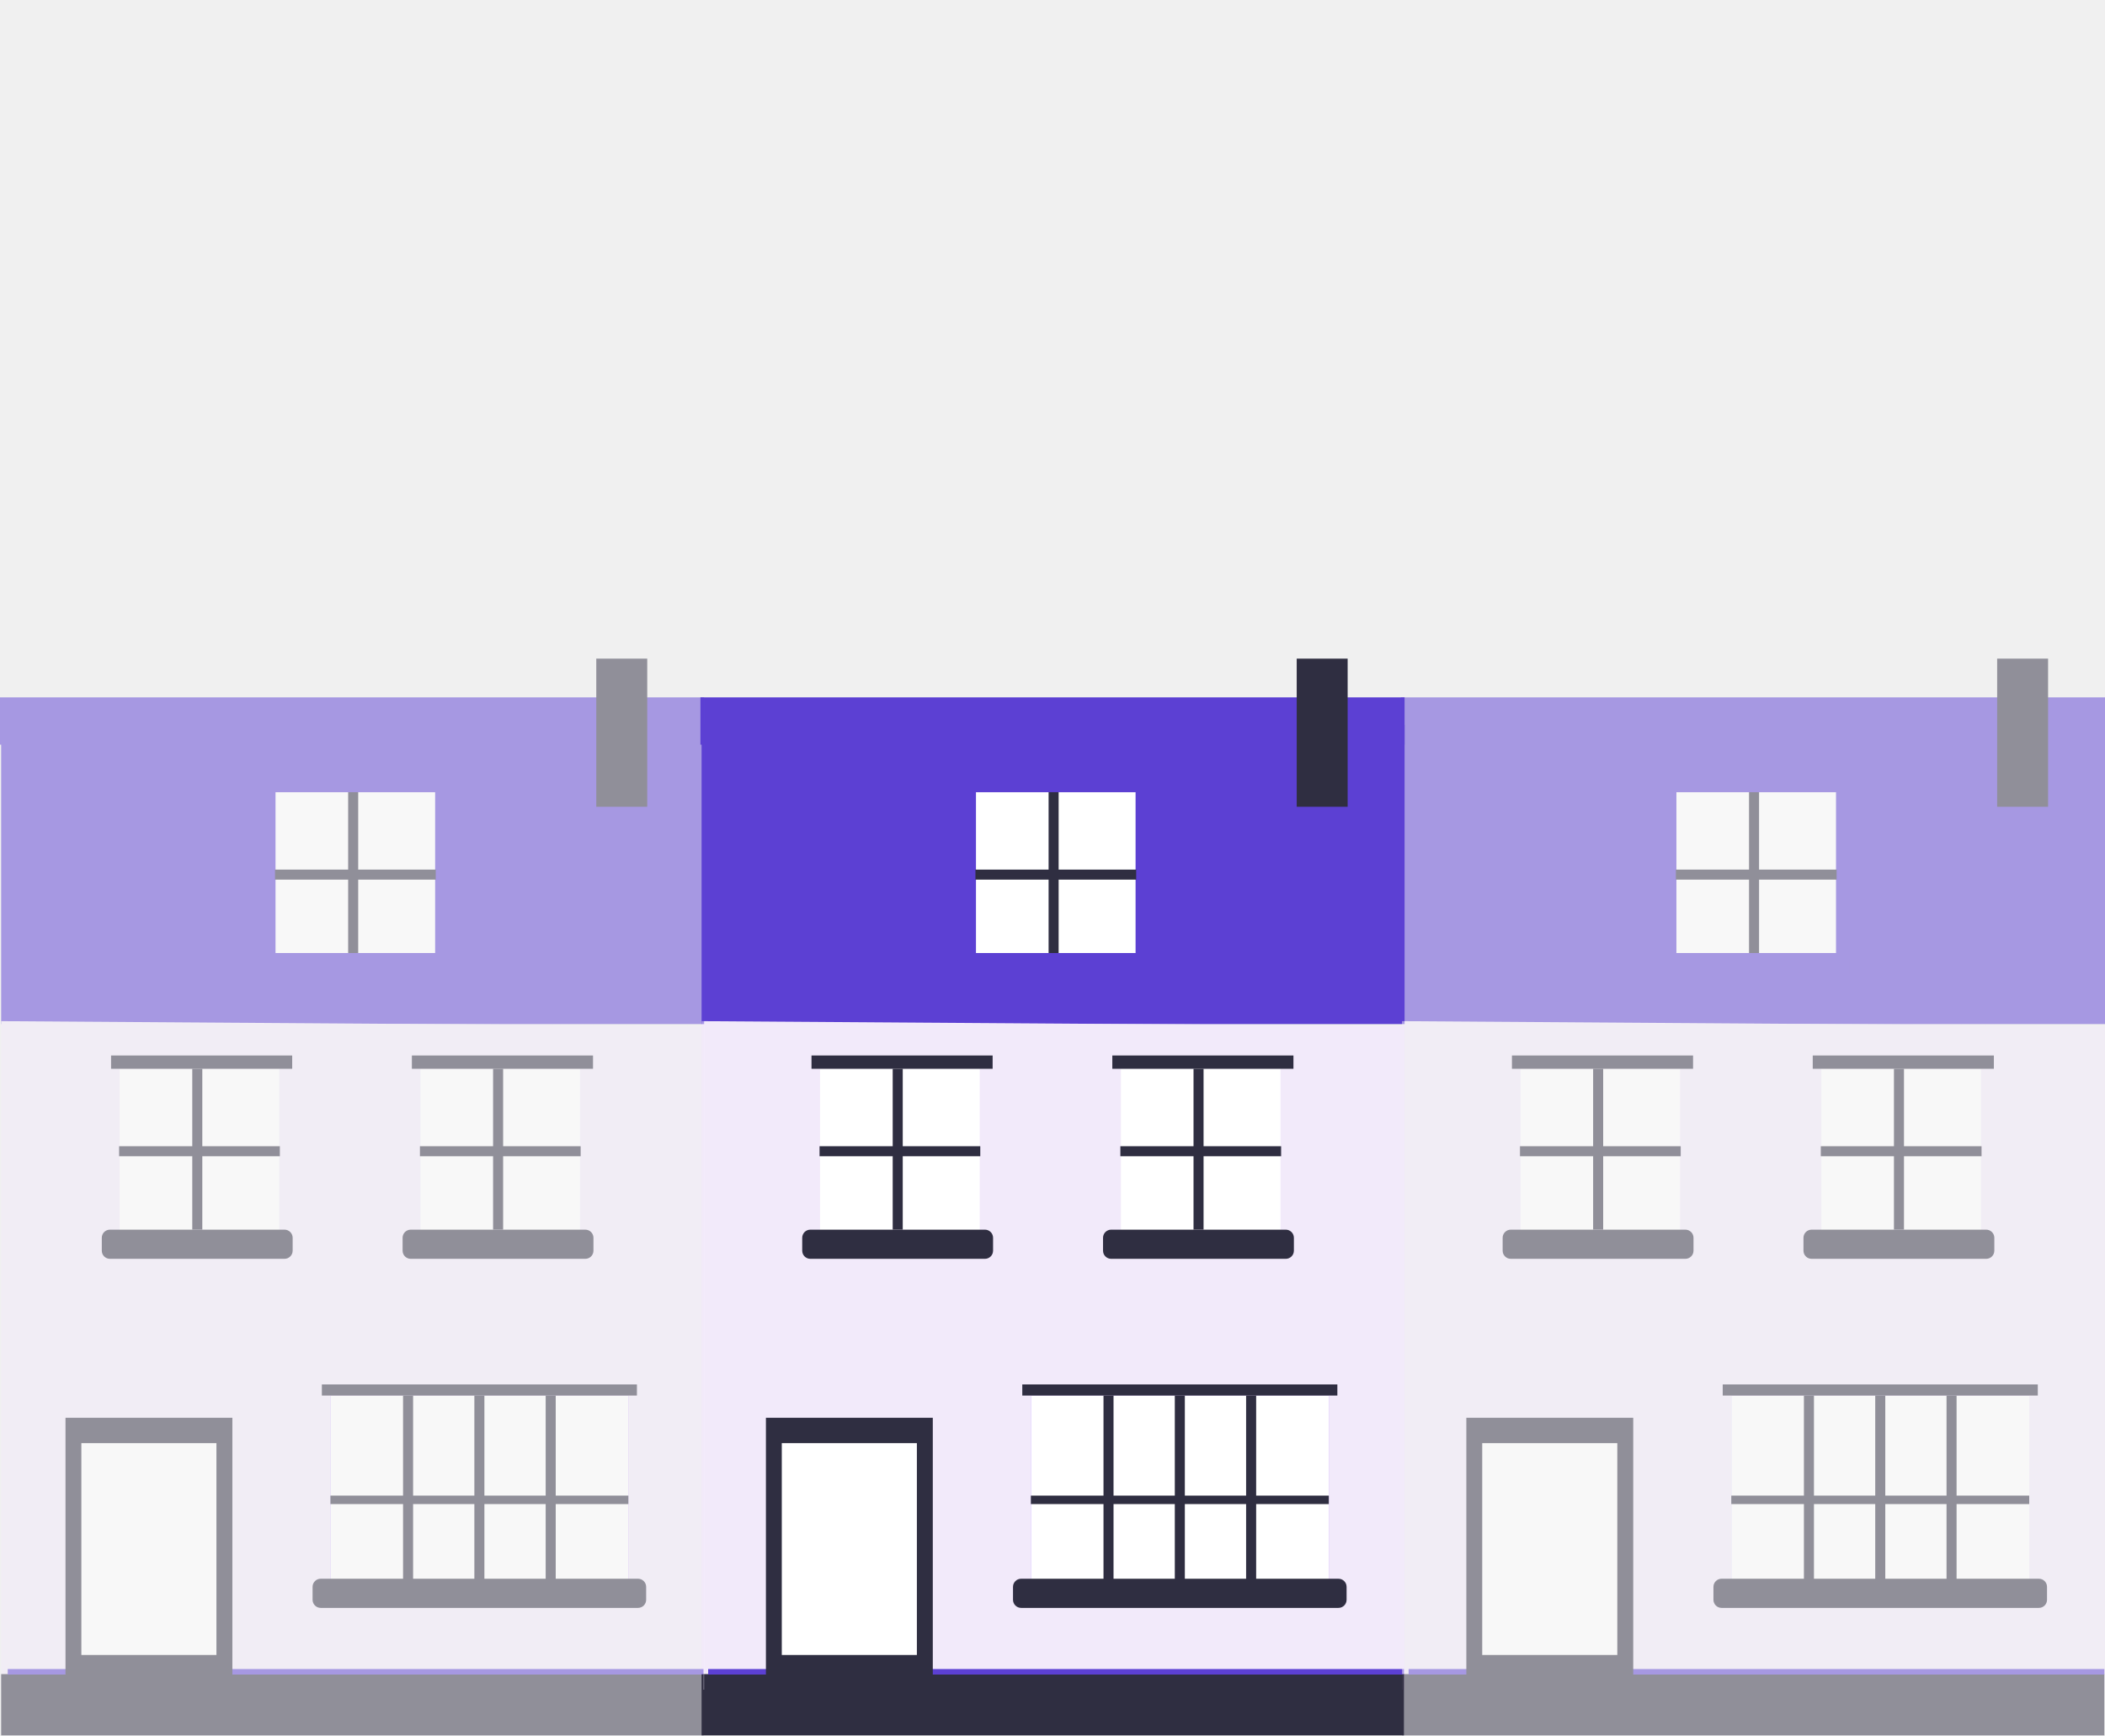
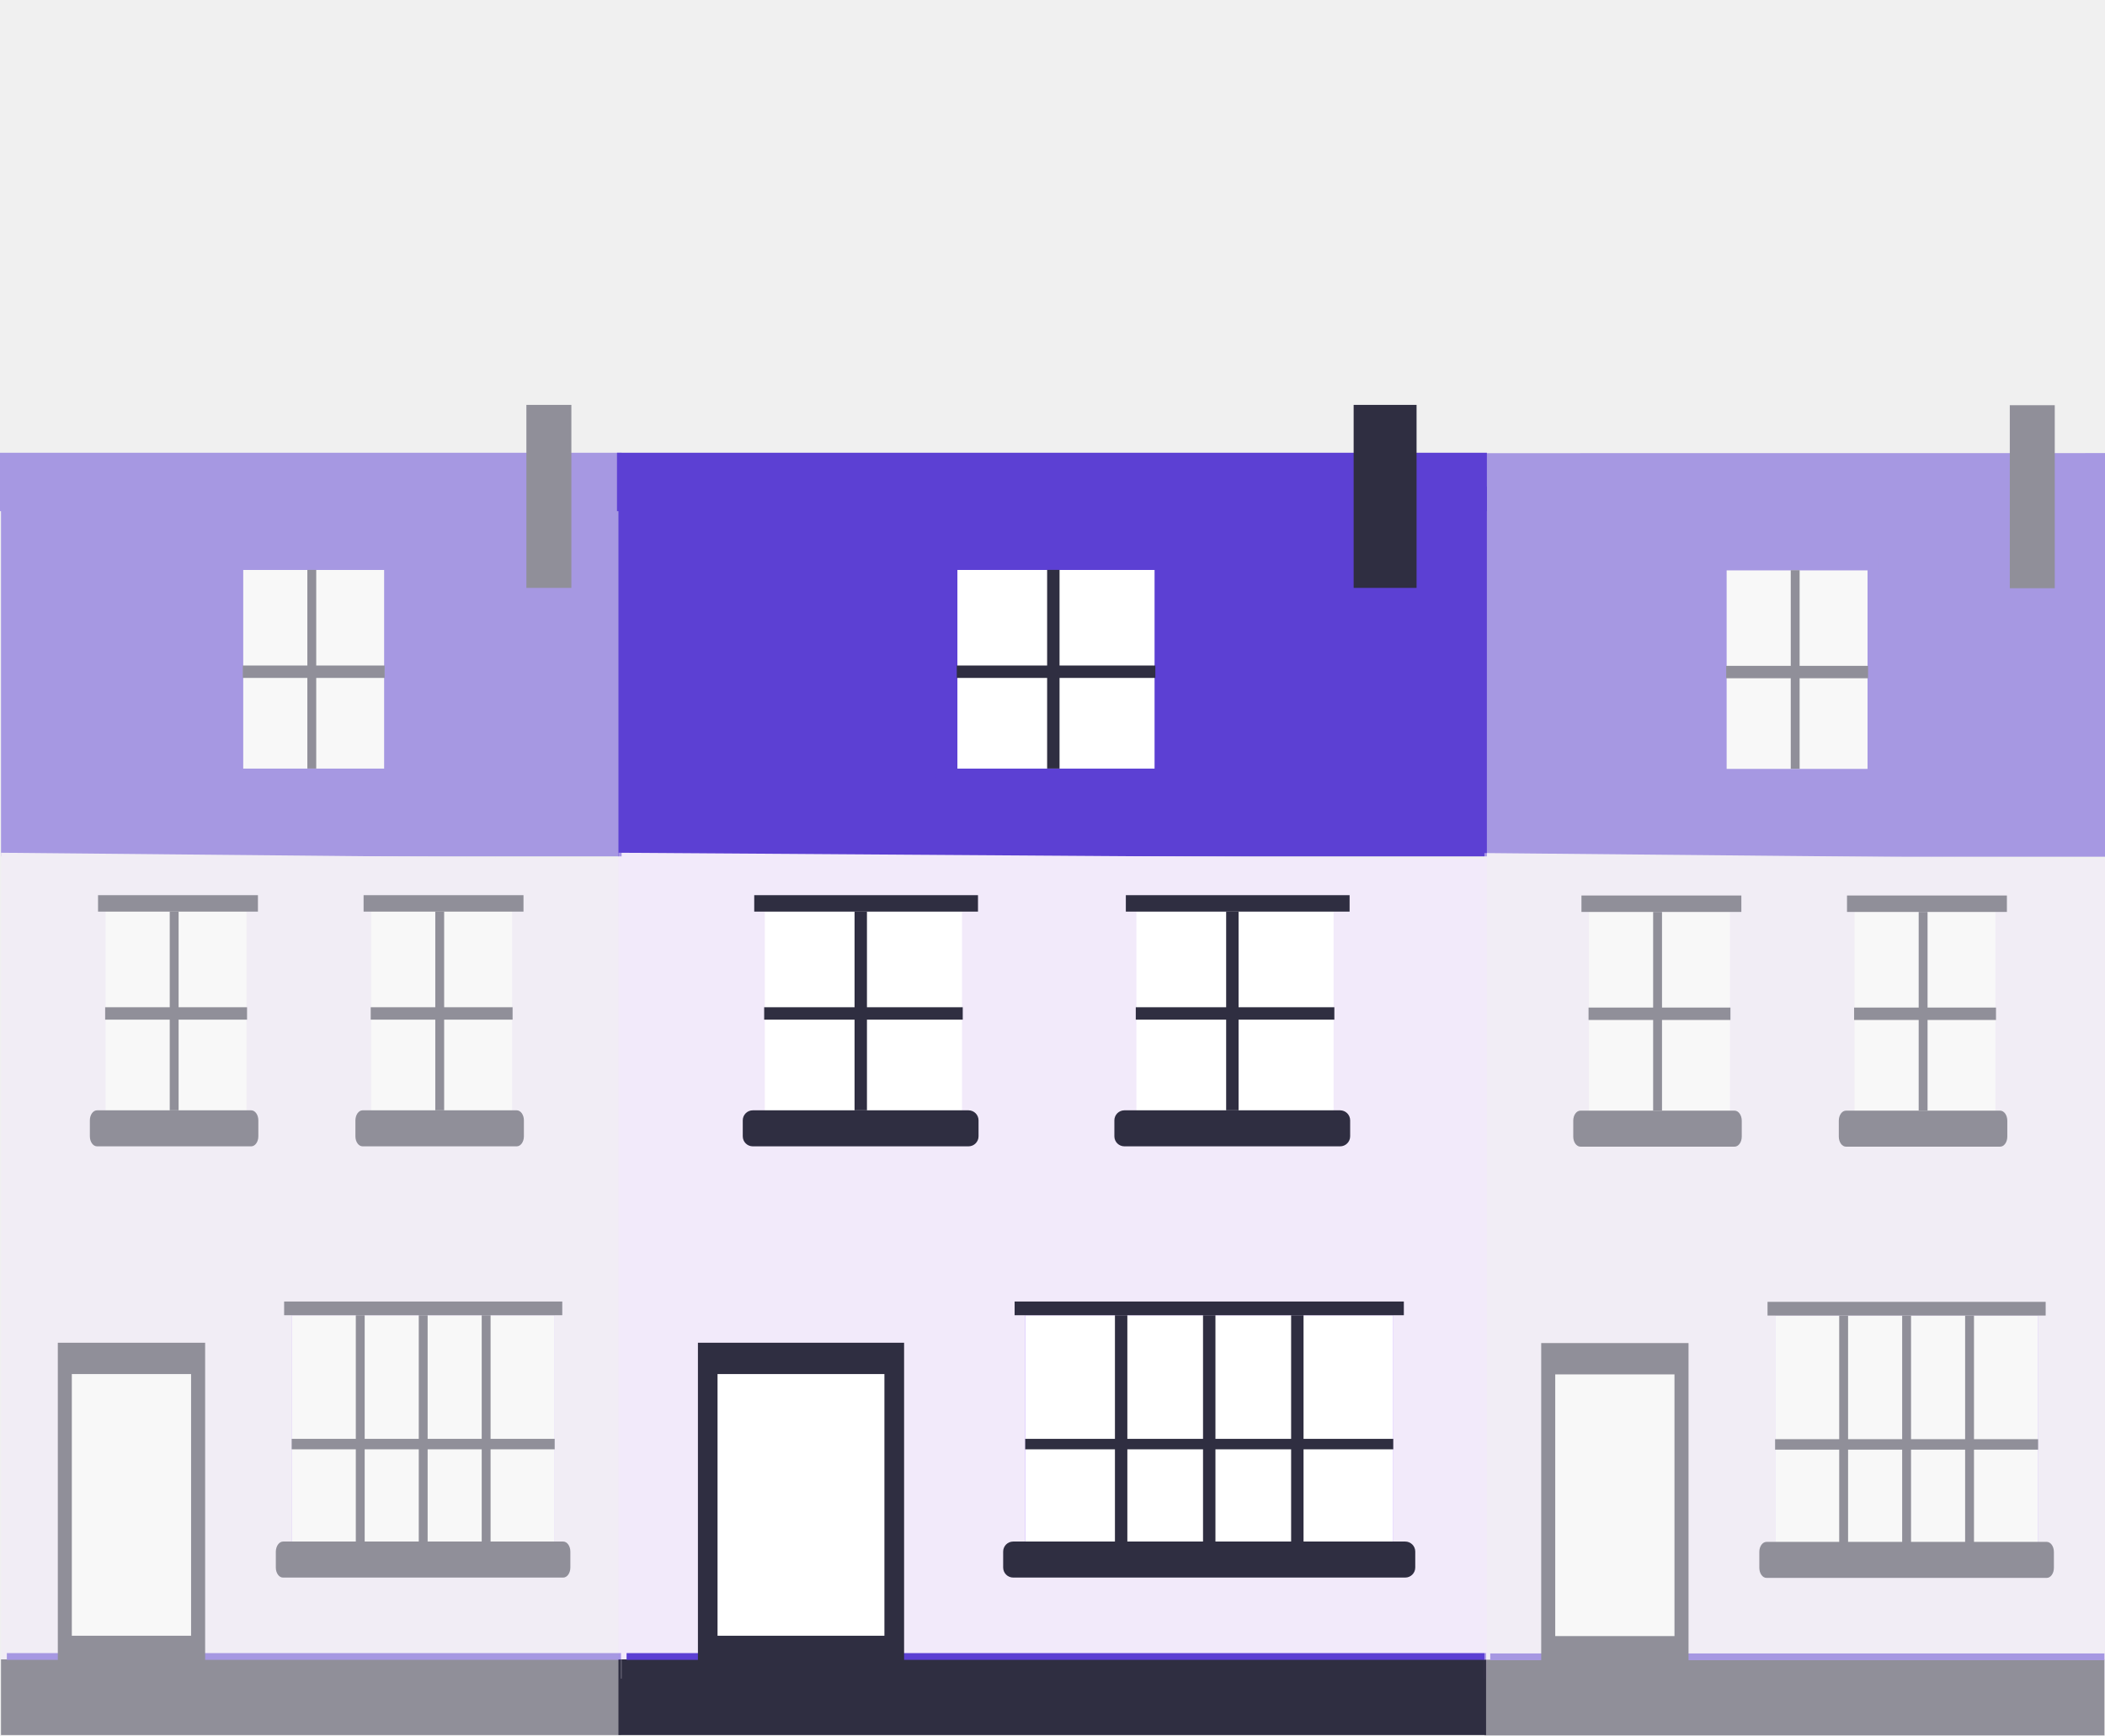
<svg xmlns="http://www.w3.org/2000/svg" id="Laag_1" data-name="Laag 1" viewBox="0 0 1510 1245">
  <defs>
    <style>.cls-1{fill:#5c40d3;}.cls-2{fill:#f2eafa;}.cls-3{fill:#2f2e41;}.cls-4{fill:#9d68fd;}.cls-5{fill:#fff;}.cls-6{opacity:0.5;}</style>
  </defs>
  <g id="Tussenwoning">
    <g id="Group_317" data-name="Group 317">
-       <path id="Path_1498" data-name="Path 1498" class="cls-1" d="M1007.55,520V734.72H503.28V518.39l434.57,1.34Z" />
-       <path id="Path_1730" data-name="Path 1730" class="cls-2" d="M1007.55,736.05v476.17H503.28V732.6l434.57,3Z" />
-       <rect id="Rectangle_296" data-name="Rectangle 296" class="cls-3" x="503.28" y="1201.05" width="503.8" height="43.95" />
-       <rect id="Rectangle_428" data-name="Rectangle 428" class="cls-1" x="508" y="1197.41" width="499.08" height="3.93" />
-       <rect id="Rectangle_297" data-name="Rectangle 297" class="cls-4" x="739.48" y="1001.19" width="213.72" height="146.2" />
-       <rect id="Rectangle_298" data-name="Rectangle 298" class="cls-5" x="739.48" y="1001.19" width="213.72" height="146.2" />
-       <rect id="Rectangle_328" data-name="Rectangle 328" class="cls-5" x="588.27" y="766.78" width="114.49" height="130.17" />
-       <rect id="Rectangle_364" data-name="Rectangle 364" class="cls-5" x="700.1" y="568.33" width="114.49" height="130.17" />
-       <rect id="Rectangle_339" data-name="Rectangle 339" class="cls-5" x="804.06" y="766.78" width="114.49" height="130.17" />
-       <rect id="Rectangle_299" data-name="Rectangle 299" class="cls-3" x="549.42" y="1017.16" width="119.71" height="184.97" />
-       <rect id="Rectangle_301" data-name="Rectangle 301" class="cls-5" x="560.81" y="1035.35" width="96.9" height="151.97" />
-       <path id="Path_1501" data-name="Path 1501" class="cls-1" d="M1007.55,500.31v33.92H502.45V500.31" />
-       <rect id="Rectangle_303" data-name="Rectangle 303" class="cls-3" x="733.33" y="993.23" width="226.01" height="7.97" />
-       <rect id="Rectangle_326" data-name="Rectangle 326" class="cls-3" x="582.12" y="757.24" width="129.93" height="9.54" />
-       <rect id="Rectangle_365" data-name="Rectangle 365" class="cls-1" x="693.95" y="558.78" width="129.93" height="9.54" />
-       <rect id="Rectangle_338" data-name="Rectangle 338" class="cls-3" x="797.91" y="757.24" width="129.93" height="9.54" />
-       <rect id="Rectangle_304" data-name="Rectangle 304" class="cls-3" x="893.89" y="1001.19" width="7.2" height="141.89" />
-       <rect id="Rectangle_305" data-name="Rectangle 305" class="cls-3" x="842.73" y="1001.19" width="7.2" height="141.89" />
-       <rect id="Rectangle_306" data-name="Rectangle 306" class="cls-3" x="791.58" y="1001.19" width="7.2" height="141.89" />
-       <rect id="Rectangle_332" data-name="Rectangle 332" class="cls-3" x="640.37" y="766.78" width="7.2" height="115.4" />
-       <rect id="Rectangle_367" data-name="Rectangle 367" class="cls-3" x="752.2" y="568.33" width="7.2" height="115.4" />
-       <rect id="Rectangle_336" data-name="Rectangle 336" class="cls-3" x="856.16" y="766.78" width="7.2" height="115.4" />
-       <rect id="Rectangle_307" data-name="Rectangle 307" class="cls-3" x="739.48" y="1072.98" width="213.72" height="6.08" />
-       <rect id="Rectangle_308" data-name="Rectangle 308" class="cls-3" x="726.67" y="1132.62" width="239.29" height="20.92" rx="5.83" />
-       <rect id="Rectangle_333" data-name="Rectangle 333" class="cls-3" x="575.46" y="882.19" width="136.91" height="20.92" rx="5.83" />
-       <rect id="Rectangle_368" data-name="Rectangle 368" class="cls-1" x="687.29" y="683.73" width="136.91" height="20.92" rx="5.83" />
-       <rect id="Rectangle_335" data-name="Rectangle 335" class="cls-3" x="791.25" y="882.19" width="136.91" height="20.92" rx="5.83" />
-       <rect id="Rectangle_334" data-name="Rectangle 334" class="cls-3" x="587.89" y="822.33" width="115.31" height="7.2" />
-       <rect id="Rectangle_366" data-name="Rectangle 366" class="cls-3" x="699.72" y="623.87" width="115.31" height="7.2" />
-       <rect id="Rectangle_294" data-name="Rectangle 294" class="cls-3" x="930.18" y="472.52" width="36.54" height="106.28" />
-       <rect id="Rectangle_337" data-name="Rectangle 337" class="cls-3" x="803.68" y="822.33" width="115.31" height="7.2" />
+       <path id="Path_1498" data-name="Path 1498" class="cls-1" d="M1066.59,349.08V614.39H443.64V347.15l536.85,1.66Z" />
+       <path id="Path_1730" data-name="Path 1730" class="cls-2" d="M1066.59,616v588.24H443.64V611.78l536.85,3.67Z" />
+       <rect id="Rectangle_296" data-name="Rectangle 296" class="cls-3" x="443.64" y="1190.47" width="622.37" height="54.29" />
+       <rect id="Rectangle_428" data-name="Rectangle 428" class="cls-1" x="449.47" y="1185.98" width="616.53" height="4.85" />
+       <rect id="Rectangle_297" data-name="Rectangle 297" class="cls-4" x="735.43" y="943.58" width="264.01" height="180.61" />
+       <rect id="Rectangle_298" data-name="Rectangle 298" class="cls-5" x="735.43" y="943.58" width="264.01" height="180.61" />
+       <rect id="Rectangle_328" data-name="Rectangle 328" class="cls-5" x="548.64" y="654.01" width="141.43" height="160.81" />
+       <rect id="Rectangle_364" data-name="Rectangle 364" class="cls-5" x="686.78" y="408.84" width="141.43" height="160.81" />
+       <rect id="Rectangle_339" data-name="Rectangle 339" class="cls-5" x="815.2" y="654.01" width="141.43" height="160.81" />
+       <rect id="Rectangle_299" data-name="Rectangle 299" class="cls-3" x="500.65" y="963.31" width="147.89" height="228.51" />
+       <rect id="Rectangle_301" data-name="Rectangle 301" class="cls-5" x="514.72" y="985.78" width="119.71" height="187.74" />
+       <path id="Path_1501" data-name="Path 1501" class="cls-1" d="M1066.59,324.82v41.9h-624v-41.9" />
+       <rect id="Rectangle_303" data-name="Rectangle 303" class="cls-3" x="727.83" y="933.74" width="279.2" height="9.84" />
+       <rect id="Rectangle_326" data-name="Rectangle 326" class="cls-3" x="541.04" y="642.22" width="160.51" height="11.79" />
+       <rect id="Rectangle_365" data-name="Rectangle 365" class="cls-1" x="679.19" y="397.05" width="160.51" height="11.79" />
+       <rect id="Rectangle_338" data-name="Rectangle 338" class="cls-3" x="807.61" y="642.22" width="160.51" height="11.79" />
+       <rect id="Rectangle_304" data-name="Rectangle 304" class="cls-3" x="926.18" y="943.58" width="8.9" height="175.28" />
+       <rect id="Rectangle_305" data-name="Rectangle 305" class="cls-3" x="862.98" y="943.58" width="8.9" height="175.28" />
+       <rect id="Rectangle_306" data-name="Rectangle 306" class="cls-3" x="799.79" y="943.58" width="8.9" height="175.28" />
+       <rect id="Rectangle_332" data-name="Rectangle 332" class="cls-3" x="613" y="654.01" width="8.9" height="142.56" />
+       <rect id="Rectangle_367" data-name="Rectangle 367" class="cls-3" x="751.15" y="408.84" width="8.9" height="142.56" />
+       <rect id="Rectangle_336" data-name="Rectangle 336" class="cls-3" x="879.57" y="654.01" width="8.9" height="142.56" />
+       <rect id="Rectangle_307" data-name="Rectangle 307" class="cls-3" x="735.43" y="1032.27" width="264.01" height="7.51" />
+       <rect id="Rectangle_308" data-name="Rectangle 308" class="cls-3" x="719.61" y="1105.94" width="295.61" height="25.84" rx="7.2" />
+       <rect id="Rectangle_333" data-name="Rectangle 333" class="cls-3" x="532.81" y="796.57" width="169.14" height="25.84" rx="7.2" />
+       <rect id="Rectangle_368" data-name="Rectangle 368" class="cls-1" x="670.96" y="551.4" width="169.14" height="25.84" rx="7.2" />
+       <rect id="Rectangle_335" data-name="Rectangle 335" class="cls-3" x="799.38" y="796.57" width="169.14" height="25.84" rx="7.2" />
+       <rect id="Rectangle_334" data-name="Rectangle 334" class="cls-3" x="548.17" y="722.62" width="142.45" height="8.9" />
+       <rect id="Rectangle_366" data-name="Rectangle 366" class="cls-3" x="686.32" y="477.46" width="142.45" height="8.9" />
+       <rect id="Rectangle_294" data-name="Rectangle 294" class="cls-3" x="971.02" y="290.48" width="45.14" height="131.29" />
+       <rect id="Rectangle_337" data-name="Rectangle 337" class="cls-3" x="814.74" y="722.62" width="142.45" height="8.9" />
    </g>
  </g>
  <g id="Tussenwoning-2" class="cls-6">
    <g id="Group_317-2" data-name="Group 317-2">
-       <path id="Path_1498-2" data-name="Path 1498-2" class="cls-1" d="M505.1,520V734.72H.83V518.39l434.57,1.34Z" />
-       <path id="Path_1730-2" data-name="Path 1730-2" class="cls-2" d="M505.1,736.05v476.17H.83V732.6l434.57,3Z" />
-       <rect id="Rectangle_296-2" data-name="Rectangle 296-2" class="cls-3" x="0.83" y="1201.05" width="503.8" height="43.95" />
-       <rect id="Rectangle_428-2" data-name="Rectangle 428-2" class="cls-1" x="5.55" y="1197.41" width="499.08" height="3.93" />
-       <rect id="Rectangle_297-2" data-name="Rectangle 297-2" class="cls-4" x="237.03" y="1001.19" width="213.72" height="146.2" />
-       <rect id="Rectangle_298-2" data-name="Rectangle 298-2" class="cls-5" x="237.03" y="1001.19" width="213.72" height="146.2" />
-       <rect id="Rectangle_328-2" data-name="Rectangle 328-2" class="cls-5" x="85.82" y="766.78" width="114.49" height="130.17" />
-       <rect id="Rectangle_364-2" data-name="Rectangle 364-2" class="cls-5" x="197.65" y="568.33" width="114.49" height="130.17" />
-       <rect id="Rectangle_339-2" data-name="Rectangle 339-2" class="cls-5" x="301.61" y="766.78" width="114.49" height="130.17" />
-       <rect id="Rectangle_299-2" data-name="Rectangle 299-2" class="cls-3" x="46.98" y="1017.16" width="119.71" height="184.97" />
-       <rect id="Rectangle_301-2" data-name="Rectangle 301-2" class="cls-5" x="58.36" y="1035.35" width="96.9" height="151.97" />
-       <path id="Path_1501-2" data-name="Path 1501-2" class="cls-1" d="M505.1,500.31v33.92H0V500.31" />
-       <rect id="Rectangle_303-2" data-name="Rectangle 303-2" class="cls-3" x="230.88" y="993.23" width="226.01" height="7.97" />
-       <rect id="Rectangle_326-2" data-name="Rectangle 326-2" class="cls-3" x="79.67" y="757.24" width="129.93" height="9.54" />
-       <rect id="Rectangle_365-2" data-name="Rectangle 365-2" class="cls-1" x="191.5" y="558.78" width="129.93" height="9.54" />
-       <rect id="Rectangle_338-2" data-name="Rectangle 338-2" class="cls-3" x="295.46" y="757.24" width="129.93" height="9.54" />
-       <rect id="Rectangle_304-2" data-name="Rectangle 304-2" class="cls-3" x="391.44" y="1001.19" width="7.2" height="141.89" />
-       <rect id="Rectangle_305-2" data-name="Rectangle 305-2" class="cls-3" x="340.28" y="1001.19" width="7.2" height="141.89" />
-       <rect id="Rectangle_306-2" data-name="Rectangle 306-2" class="cls-3" x="289.13" y="1001.19" width="7.2" height="141.89" />
-       <rect id="Rectangle_332-2" data-name="Rectangle 332-2" class="cls-3" x="137.92" y="766.78" width="7.2" height="115.4" />
-       <rect id="Rectangle_367-2" data-name="Rectangle 367-2" class="cls-3" x="249.75" y="568.33" width="7.2" height="115.4" />
-       <rect id="Rectangle_336-2" data-name="Rectangle 336-2" class="cls-3" x="353.71" y="766.78" width="7.2" height="115.4" />
-       <rect id="Rectangle_307-2" data-name="Rectangle 307-2" class="cls-3" x="237.03" y="1072.98" width="213.72" height="6.08" />
-       <rect id="Rectangle_308-2" data-name="Rectangle 308-2" class="cls-3" x="224.22" y="1132.62" width="239.29" height="20.92" rx="5.83" />
-       <rect id="Rectangle_333-2" data-name="Rectangle 333-2" class="cls-3" x="73.02" y="882.19" width="136.91" height="20.92" rx="5.83" />
-       <rect id="Rectangle_368-2" data-name="Rectangle 368-2" class="cls-1" x="184.85" y="683.73" width="136.91" height="20.92" rx="5.83" />
-       <rect id="Rectangle_335-2" data-name="Rectangle 335-2" class="cls-3" x="288.8" y="882.19" width="136.91" height="20.92" rx="5.83" />
-       <rect id="Rectangle_334-2" data-name="Rectangle 334-2" class="cls-3" x="85.44" y="822.33" width="115.31" height="7.2" />
-       <rect id="Rectangle_366-2" data-name="Rectangle 366-2" class="cls-3" x="197.27" y="623.87" width="115.31" height="7.2" />
-       <rect id="Rectangle_294-2" data-name="Rectangle 294-2" class="cls-3" x="427.74" y="472.52" width="36.54" height="106.28" />
-       <rect id="Rectangle_337-2" data-name="Rectangle 337-2" class="cls-3" x="301.23" y="822.33" width="115.31" height="7.2" />
+       <path id="Path_1498-2" data-name="Path 1498-2" class="cls-1" d="M445.9,349.08V614.39H.73V347.15l383.64,1.66Z" />
+       <path id="Path_1730-2" data-name="Path 1730-2" class="cls-2" d="M445.9,616v588.24H.73V611.78l383.64,3.67Z" />
+       <rect id="Rectangle_296-2" data-name="Rectangle 296-2" class="cls-3" x="0.73" y="1190.47" width="444.75" height="54.29" />
+       <rect id="Rectangle_428-2" data-name="Rectangle 428-2" class="cls-1" x="4.9" y="1185.98" width="440.57" height="4.85" />
+       <rect id="Rectangle_297-2" data-name="Rectangle 297-2" class="cls-4" x="209.24" y="943.58" width="188.66" height="180.61" />
+       <rect id="Rectangle_298-2" data-name="Rectangle 298-2" class="cls-5" x="209.24" y="943.58" width="188.66" height="180.61" />
+       <rect id="Rectangle_328-2" data-name="Rectangle 328-2" class="cls-5" x="75.76" y="654.01" width="101.07" height="160.81" />
+       <rect id="Rectangle_364-2" data-name="Rectangle 364-2" class="cls-5" x="174.48" y="408.84" width="101.07" height="160.81" />
+       <rect id="Rectangle_339-2" data-name="Rectangle 339-2" class="cls-5" x="266.25" y="654.01" width="101.07" height="160.81" />
+       <rect id="Rectangle_299-2" data-name="Rectangle 299-2" class="cls-3" x="41.47" y="963.31" width="105.68" height="228.51" />
+       <rect id="Rectangle_301-2" data-name="Rectangle 301-2" class="cls-5" x="51.52" y="985.78" width="85.54" height="187.74" />
+       <path id="Path_1501-2" data-name="Path 1501-2" class="cls-1" d="M445.9,324.82v41.9H0v-41.9" />
+       <rect id="Rectangle_303-2" data-name="Rectangle 303-2" class="cls-3" x="203.82" y="933.74" width="199.52" height="9.84" />
+       <rect id="Rectangle_326-2" data-name="Rectangle 326-2" class="cls-3" x="70.33" y="642.22" width="114.7" height="11.79" />
+       <rect id="Rectangle_365-2" data-name="Rectangle 365-2" class="cls-1" x="169.06" y="397.05" width="114.7" height="11.79" />
+       <rect id="Rectangle_338-2" data-name="Rectangle 338-2" class="cls-3" x="260.82" y="642.22" width="114.7" height="11.79" />
+       <rect id="Rectangle_304-2" data-name="Rectangle 304-2" class="cls-3" x="345.55" y="943.58" width="6.36" height="175.28" />
+       <rect id="Rectangle_305-2" data-name="Rectangle 305-2" class="cls-3" x="300.4" y="943.58" width="6.36" height="175.28" />
+       <rect id="Rectangle_306-2" data-name="Rectangle 306-2" class="cls-3" x="255.24" y="943.58" width="6.36" height="175.28" />
+       <rect id="Rectangle_332-2" data-name="Rectangle 332-2" class="cls-3" x="121.76" y="654.01" width="6.36" height="142.56" />
+       <rect id="Rectangle_367-2" data-name="Rectangle 367-2" class="cls-3" x="220.48" y="408.84" width="6.36" height="142.56" />
+       <rect id="Rectangle_336-2" data-name="Rectangle 336-2" class="cls-3" x="312.25" y="654.01" width="6.36" height="142.56" />
+       <rect id="Rectangle_307-2" data-name="Rectangle 307-2" class="cls-3" x="209.24" y="1032.27" width="188.66" height="7.51" />
+       <path id="Rectangle_308-2" data-name="Rectangle 308-2" class="cls-3" d="M203.08,1105.94H404c2.84,0,5.14,3.23,5.14,7.2v11.45c0,4-2.3,7.2-5.14,7.2h-201c-2.84,0-5.14-3.23-5.14-7.2v-11.45C197.94,1109.17,200.24,1105.94,203.08,1105.94Z" />
+       <path id="Rectangle_333-2" data-name="Rectangle 333-2" class="cls-3" d="M69.6,796.57H180.18c2.84,0,5.14,3.22,5.14,7.2v11.44c0,4-2.3,7.2-5.14,7.2H69.6c-2.84,0-5.14-3.22-5.14-7.2V803.77C64.46,799.79,66.76,796.57,69.6,796.57Z" />
+       <path id="Rectangle_368-2" data-name="Rectangle 368-2" class="cls-1" d="M168.32,551.4H278.9c2.84,0,5.14,3.23,5.14,7.2v11.45c0,4-2.3,7.2-5.14,7.2H168.32c-2.84,0-5.14-3.23-5.14-7.2V558.6C163.18,554.63,165.48,551.4,168.32,551.4Z" />
+       <path id="Rectangle_335-2" data-name="Rectangle 335-2" class="cls-3" d="M260.09,796.57H370.67c2.84,0,5.14,3.22,5.14,7.2v11.44c0,4-2.3,7.2-5.14,7.2H260.09c-2.84,0-5.14-3.22-5.14-7.2V803.77C255,799.79,257.25,796.57,260.09,796.57Z" />
+       <rect id="Rectangle_334-2" data-name="Rectangle 334-2" class="cls-3" x="75.43" y="722.62" width="101.79" height="8.9" />
+       <rect id="Rectangle_366-2" data-name="Rectangle 366-2" class="cls-3" x="174.15" y="477.46" width="101.79" height="8.9" />
+       <rect id="Rectangle_294-2" data-name="Rectangle 294-2" class="cls-3" x="377.6" y="290.48" width="32.26" height="131.29" />
+       <rect id="Rectangle_337-2" data-name="Rectangle 337-2" class="cls-3" x="265.92" y="722.62" width="101.79" height="8.9" />
    </g>
  </g>
-   <g id="Tussenwoning-3" class="cls-6">
-     <g id="Group_317-3" data-name="Group 317-3">
-       <path id="Path_1498-3" data-name="Path 1498-3" class="cls-1" d="M1510,520V734.72H1005.72V518.39l434.58,1.34Z" />
-       <path id="Path_1730-3" data-name="Path 1730-3" class="cls-2" d="M1510,736.05v476.17H1005.72V732.6l434.58,3Z" />
-       <rect id="Rectangle_296-3" data-name="Rectangle 296-3" class="cls-3" x="1005.72" y="1201.05" width="503.8" height="43.95" />
-       <rect id="Rectangle_428-3" data-name="Rectangle 428-3" class="cls-1" x="1010.45" y="1197.41" width="499.08" height="3.93" />
-       <rect id="Rectangle_297-3" data-name="Rectangle 297-3" class="cls-4" x="1241.92" y="1001.19" width="213.72" height="146.2" />
-       <rect id="Rectangle_298-3" data-name="Rectangle 298-3" class="cls-5" x="1241.92" y="1001.19" width="213.72" height="146.2" />
-       <rect id="Rectangle_328-3" data-name="Rectangle 328-3" class="cls-5" x="1090.72" y="766.78" width="114.49" height="130.17" />
-       <rect id="Rectangle_364-3" data-name="Rectangle 364-3" class="cls-5" x="1202.55" y="568.33" width="114.49" height="130.17" />
-       <rect id="Rectangle_339-3" data-name="Rectangle 339-3" class="cls-5" x="1306.5" y="766.78" width="114.49" height="130.17" />
-       <rect id="Rectangle_299-3" data-name="Rectangle 299-3" class="cls-3" x="1051.87" y="1017.16" width="119.71" height="184.97" />
-       <rect id="Rectangle_301-3" data-name="Rectangle 301-3" class="cls-5" x="1063.26" y="1035.35" width="96.9" height="151.97" />
-       <path id="Path_1501-3" data-name="Path 1501-3" class="cls-1" d="M1510,500.31v33.92H1004.9V500.31" />
-       <rect id="Rectangle_303-3" data-name="Rectangle 303-3" class="cls-3" x="1235.78" y="993.23" width="226.01" height="7.97" />
-       <rect id="Rectangle_326-3" data-name="Rectangle 326-3" class="cls-3" x="1084.57" y="757.24" width="129.93" height="9.54" />
-       <rect id="Rectangle_365-3" data-name="Rectangle 365-3" class="cls-1" x="1196.4" y="558.78" width="129.93" height="9.54" />
-       <rect id="Rectangle_338-3" data-name="Rectangle 338-3" class="cls-3" x="1300.35" y="757.24" width="129.93" height="9.54" />
-       <rect id="Rectangle_304-3" data-name="Rectangle 304-3" class="cls-3" x="1396.33" y="1001.19" width="7.2" height="141.89" />
-       <rect id="Rectangle_305-3" data-name="Rectangle 305-3" class="cls-3" x="1345.18" y="1001.19" width="7.2" height="141.89" />
-       <rect id="Rectangle_306-3" data-name="Rectangle 306-3" class="cls-3" x="1294.02" y="1001.19" width="7.2" height="141.89" />
-       <rect id="Rectangle_332-3" data-name="Rectangle 332-3" class="cls-3" x="1142.82" y="766.78" width="7.2" height="115.4" />
-       <rect id="Rectangle_367-3" data-name="Rectangle 367-3" class="cls-3" x="1254.65" y="568.33" width="7.2" height="115.4" />
-       <rect id="Rectangle_336-3" data-name="Rectangle 336-3" class="cls-3" x="1358.6" y="766.78" width="7.2" height="115.4" />
-       <rect id="Rectangle_307-3" data-name="Rectangle 307-3" class="cls-3" x="1241.92" y="1072.98" width="213.72" height="6.08" />
-       <rect id="Rectangle_308-3" data-name="Rectangle 308-3" class="cls-3" x="1229.12" y="1132.62" width="239.29" height="20.92" rx="5.83" />
-       <rect id="Rectangle_333-3" data-name="Rectangle 333-3" class="cls-3" x="1077.91" y="882.19" width="136.91" height="20.92" rx="5.83" />
-       <rect id="Rectangle_368-3" data-name="Rectangle 368-3" class="cls-1" x="1189.74" y="683.73" width="136.91" height="20.92" rx="5.83" />
-       <rect id="Rectangle_335-3" data-name="Rectangle 335-3" class="cls-3" x="1293.7" y="882.19" width="136.91" height="20.92" rx="5.83" />
-       <rect id="Rectangle_334-3" data-name="Rectangle 334-3" class="cls-3" x="1090.34" y="822.33" width="115.31" height="7.2" />
-       <rect id="Rectangle_366-3" data-name="Rectangle 366-3" class="cls-3" x="1202.17" y="623.87" width="115.31" height="7.2" />
-       <rect id="Rectangle_294-3" data-name="Rectangle 294-3" class="cls-3" x="1432.63" y="472.52" width="36.54" height="106.28" />
-       <rect id="Rectangle_337-3" data-name="Rectangle 337-3" class="cls-3" x="1306.13" y="822.33" width="115.31" height="7.2" />
+   <g id="Tussenwoning-2-2" data-name="Tussenwoning-2" class="cls-6">
+     <g id="Group_317-2-2" data-name="Group 317-2">
+       <path id="Path_1498-2-2" data-name="Path 1498-2" class="cls-1" d="M1510,349.31V614.62H1064.83V347.38L1448.47,349Z" />
+       <path id="Path_1730-2-2" data-name="Path 1730-2" class="cls-2" d="M1510,616.27v588.24H1064.83V612l383.64,3.68Z" />
+       <rect id="Rectangle_296-2-2" data-name="Rectangle 296-2" class="cls-3" x="1064.83" y="1190.71" width="444.75" height="54.29" />
+       <rect id="Rectangle_428-2-2" data-name="Rectangle 428-2" class="cls-1" x="1069.01" y="1186.21" width="440.57" height="4.85" />
+       <rect id="Rectangle_297-2-2" data-name="Rectangle 297-2" class="cls-4" x="1273.35" y="943.82" width="188.66" height="180.61" />
+       <rect id="Rectangle_298-2-2" data-name="Rectangle 298-2" class="cls-5" x="1273.35" y="943.82" width="188.66" height="180.61" />
+       <rect id="Rectangle_328-2-2" data-name="Rectangle 328-2" class="cls-5" x="1139.87" y="654.24" width="101.07" height="160.81" />
+       <rect id="Rectangle_364-2-2" data-name="Rectangle 364-2" class="cls-5" x="1238.59" y="409.07" width="101.07" height="160.81" />
+       <rect id="Rectangle_339-2-2" data-name="Rectangle 339-2" class="cls-5" x="1330.36" y="654.24" width="101.07" height="160.81" />
+       <rect id="Rectangle_299-2-2" data-name="Rectangle 299-2" class="cls-3" x="1105.57" y="963.54" width="105.68" height="228.51" />
+       <rect id="Rectangle_301-2-2" data-name="Rectangle 301-2" class="cls-5" x="1115.63" y="986.02" width="85.54" height="187.74" />
+       <path id="Path_1501-2-2" data-name="Path 1501-2" class="cls-1" d="M1510,325.05V367H1064.1v-41.9" />
+       <rect id="Rectangle_303-2-2" data-name="Rectangle 303-2" class="cls-3" x="1267.92" y="933.97" width="199.52" height="9.84" />
+       <rect id="Rectangle_326-2-2" data-name="Rectangle 326-2" class="cls-3" x="1134.44" y="642.45" width="114.7" height="11.79" />
+       <rect id="Rectangle_365-2-2" data-name="Rectangle 365-2" class="cls-1" x="1233.16" y="397.29" width="114.7" height="11.79" />
+       <rect id="Rectangle_338-2-2" data-name="Rectangle 338-2" class="cls-3" x="1324.93" y="642.45" width="114.7" height="11.79" />
+       <rect id="Rectangle_304-2-2" data-name="Rectangle 304-2" class="cls-3" x="1409.66" y="943.82" width="6.36" height="175.28" />
+       <rect id="Rectangle_305-2-2" data-name="Rectangle 305-2" class="cls-3" x="1364.5" y="943.82" width="6.36" height="175.28" />
+       <rect id="Rectangle_306-2-2" data-name="Rectangle 306-2" class="cls-3" x="1319.34" y="943.82" width="6.36" height="175.28" />
+       <rect id="Rectangle_332-2-2" data-name="Rectangle 332-2" class="cls-3" x="1185.86" y="654.24" width="6.36" height="142.56" />
+       <rect id="Rectangle_367-2-2" data-name="Rectangle 367-2" class="cls-3" x="1284.58" y="409.07" width="6.36" height="142.56" />
+       <rect id="Rectangle_336-2-2" data-name="Rectangle 336-2" class="cls-3" x="1376.35" y="654.24" width="6.36" height="142.56" />
+       <rect id="Rectangle_307-2-2" data-name="Rectangle 307-2" class="cls-3" x="1273.35" y="1032.5" width="188.66" height="7.51" />
+       <path id="Rectangle_308-2-2" data-name="Rectangle 308-2" class="cls-3" d="M1267.19,1106.18h201c2.84,0,5.15,3.22,5.15,7.2v11.44c0,4-2.31,7.2-5.15,7.2h-201c-2.84,0-5.15-3.22-5.15-7.2v-11.44C1262,1109.4,1264.35,1106.18,1267.19,1106.18Z" />
+       <path id="Rectangle_333-2-2" data-name="Rectangle 333-2" class="cls-3" d="M1133.71,796.8h110.57c2.84,0,5.15,3.22,5.15,7.2v11.44c0,4-2.31,7.2-5.15,7.2H1133.71c-2.85,0-5.15-3.22-5.15-7.2V804C1128.56,800,1130.86,796.8,1133.71,796.8Z" />
+       <path id="Rectangle_368-2-2" data-name="Rectangle 368-2" class="cls-1" d="M1232.43,551.63H1343c2.84,0,5.15,3.23,5.15,7.2v11.45c0,4-2.31,7.2-5.15,7.2H1232.43c-2.84,0-5.15-3.23-5.15-7.2V558.83C1227.28,554.86,1229.59,551.63,1232.43,551.63Z" />
+       <path id="Rectangle_335-2-2" data-name="Rectangle 335-2" class="cls-3" d="M1324.2,796.8h110.57c2.84,0,5.15,3.22,5.15,7.2v11.44c0,4-2.31,7.2-5.15,7.2H1324.2c-2.84,0-5.15-3.22-5.15-7.2V804C1319.05,800,1321.36,796.8,1324.2,796.8Z" />
+       <rect id="Rectangle_334-2-2" data-name="Rectangle 334-2" class="cls-3" x="1139.53" y="722.85" width="101.79" height="8.9" />
+       <rect id="Rectangle_366-2-2" data-name="Rectangle 366-2" class="cls-3" x="1238.25" y="477.69" width="101.79" height="8.9" />
+       <rect id="Rectangle_294-2-2" data-name="Rectangle 294-2" class="cls-3" x="1441.7" y="290.71" width="32.26" height="131.29" />
+       <rect id="Rectangle_337-2-2" data-name="Rectangle 337-2" class="cls-3" x="1330.02" y="722.85" width="101.79" height="8.9" />
    </g>
  </g>
</svg>
